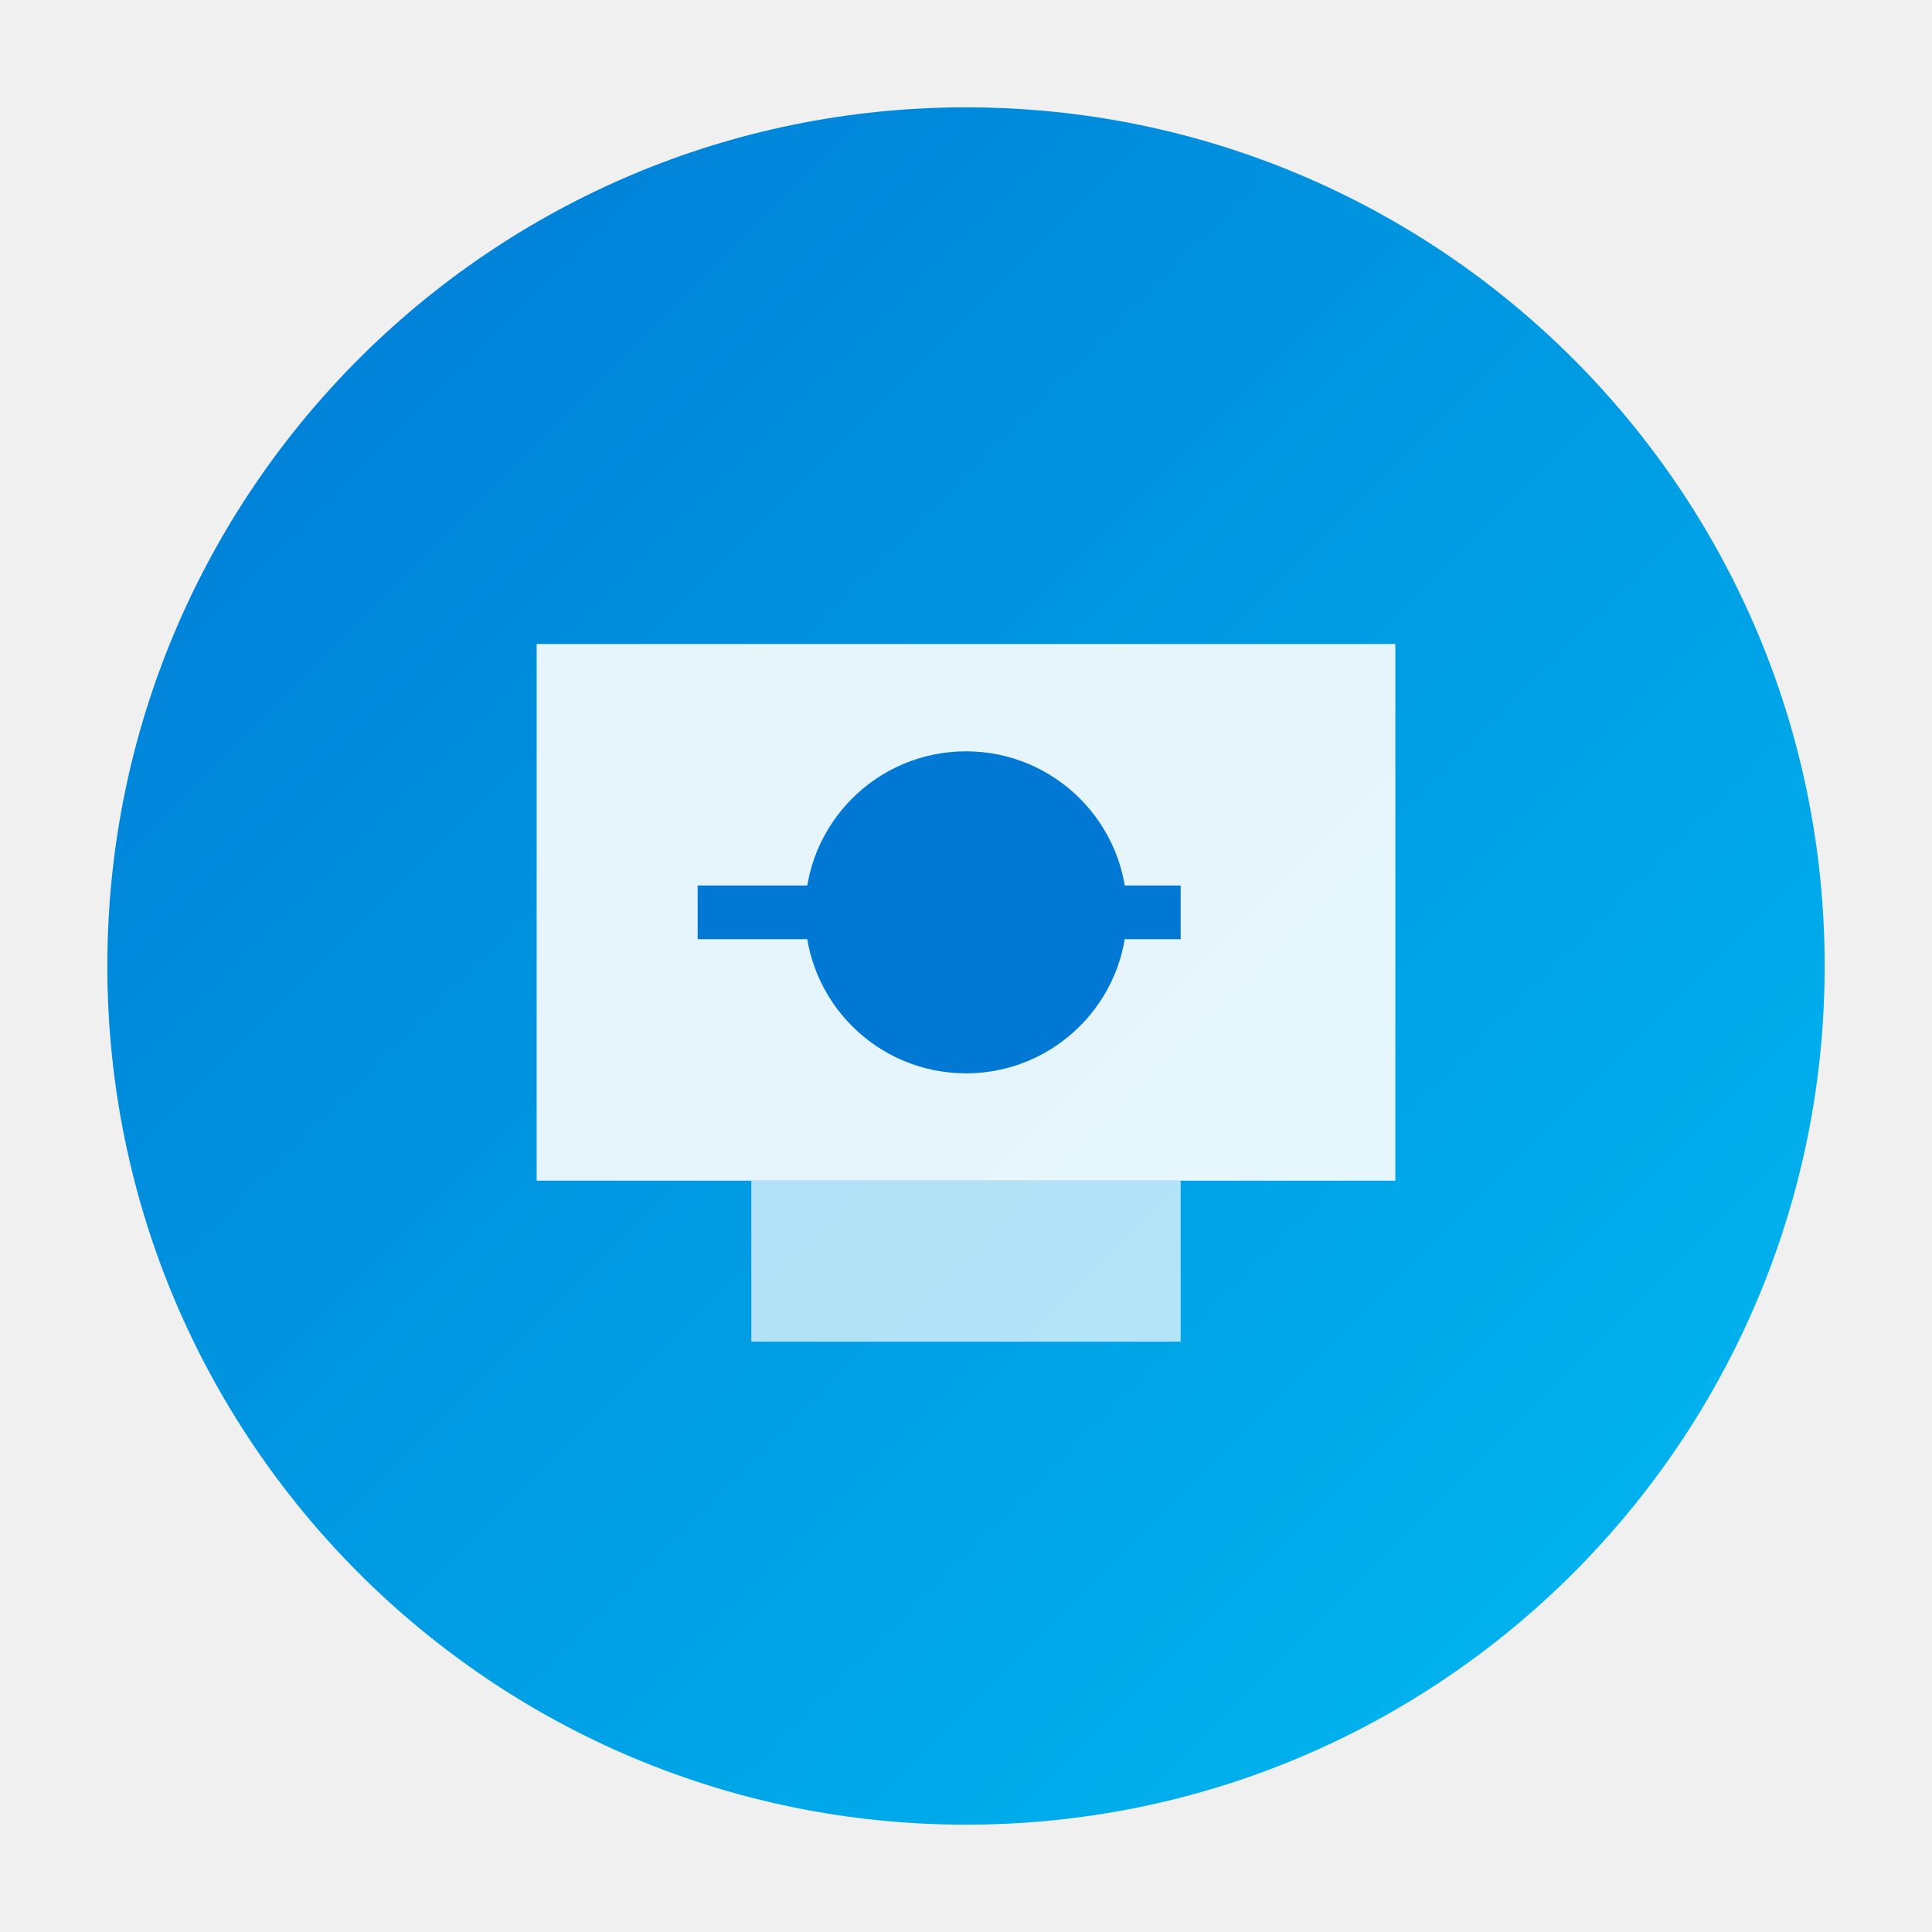
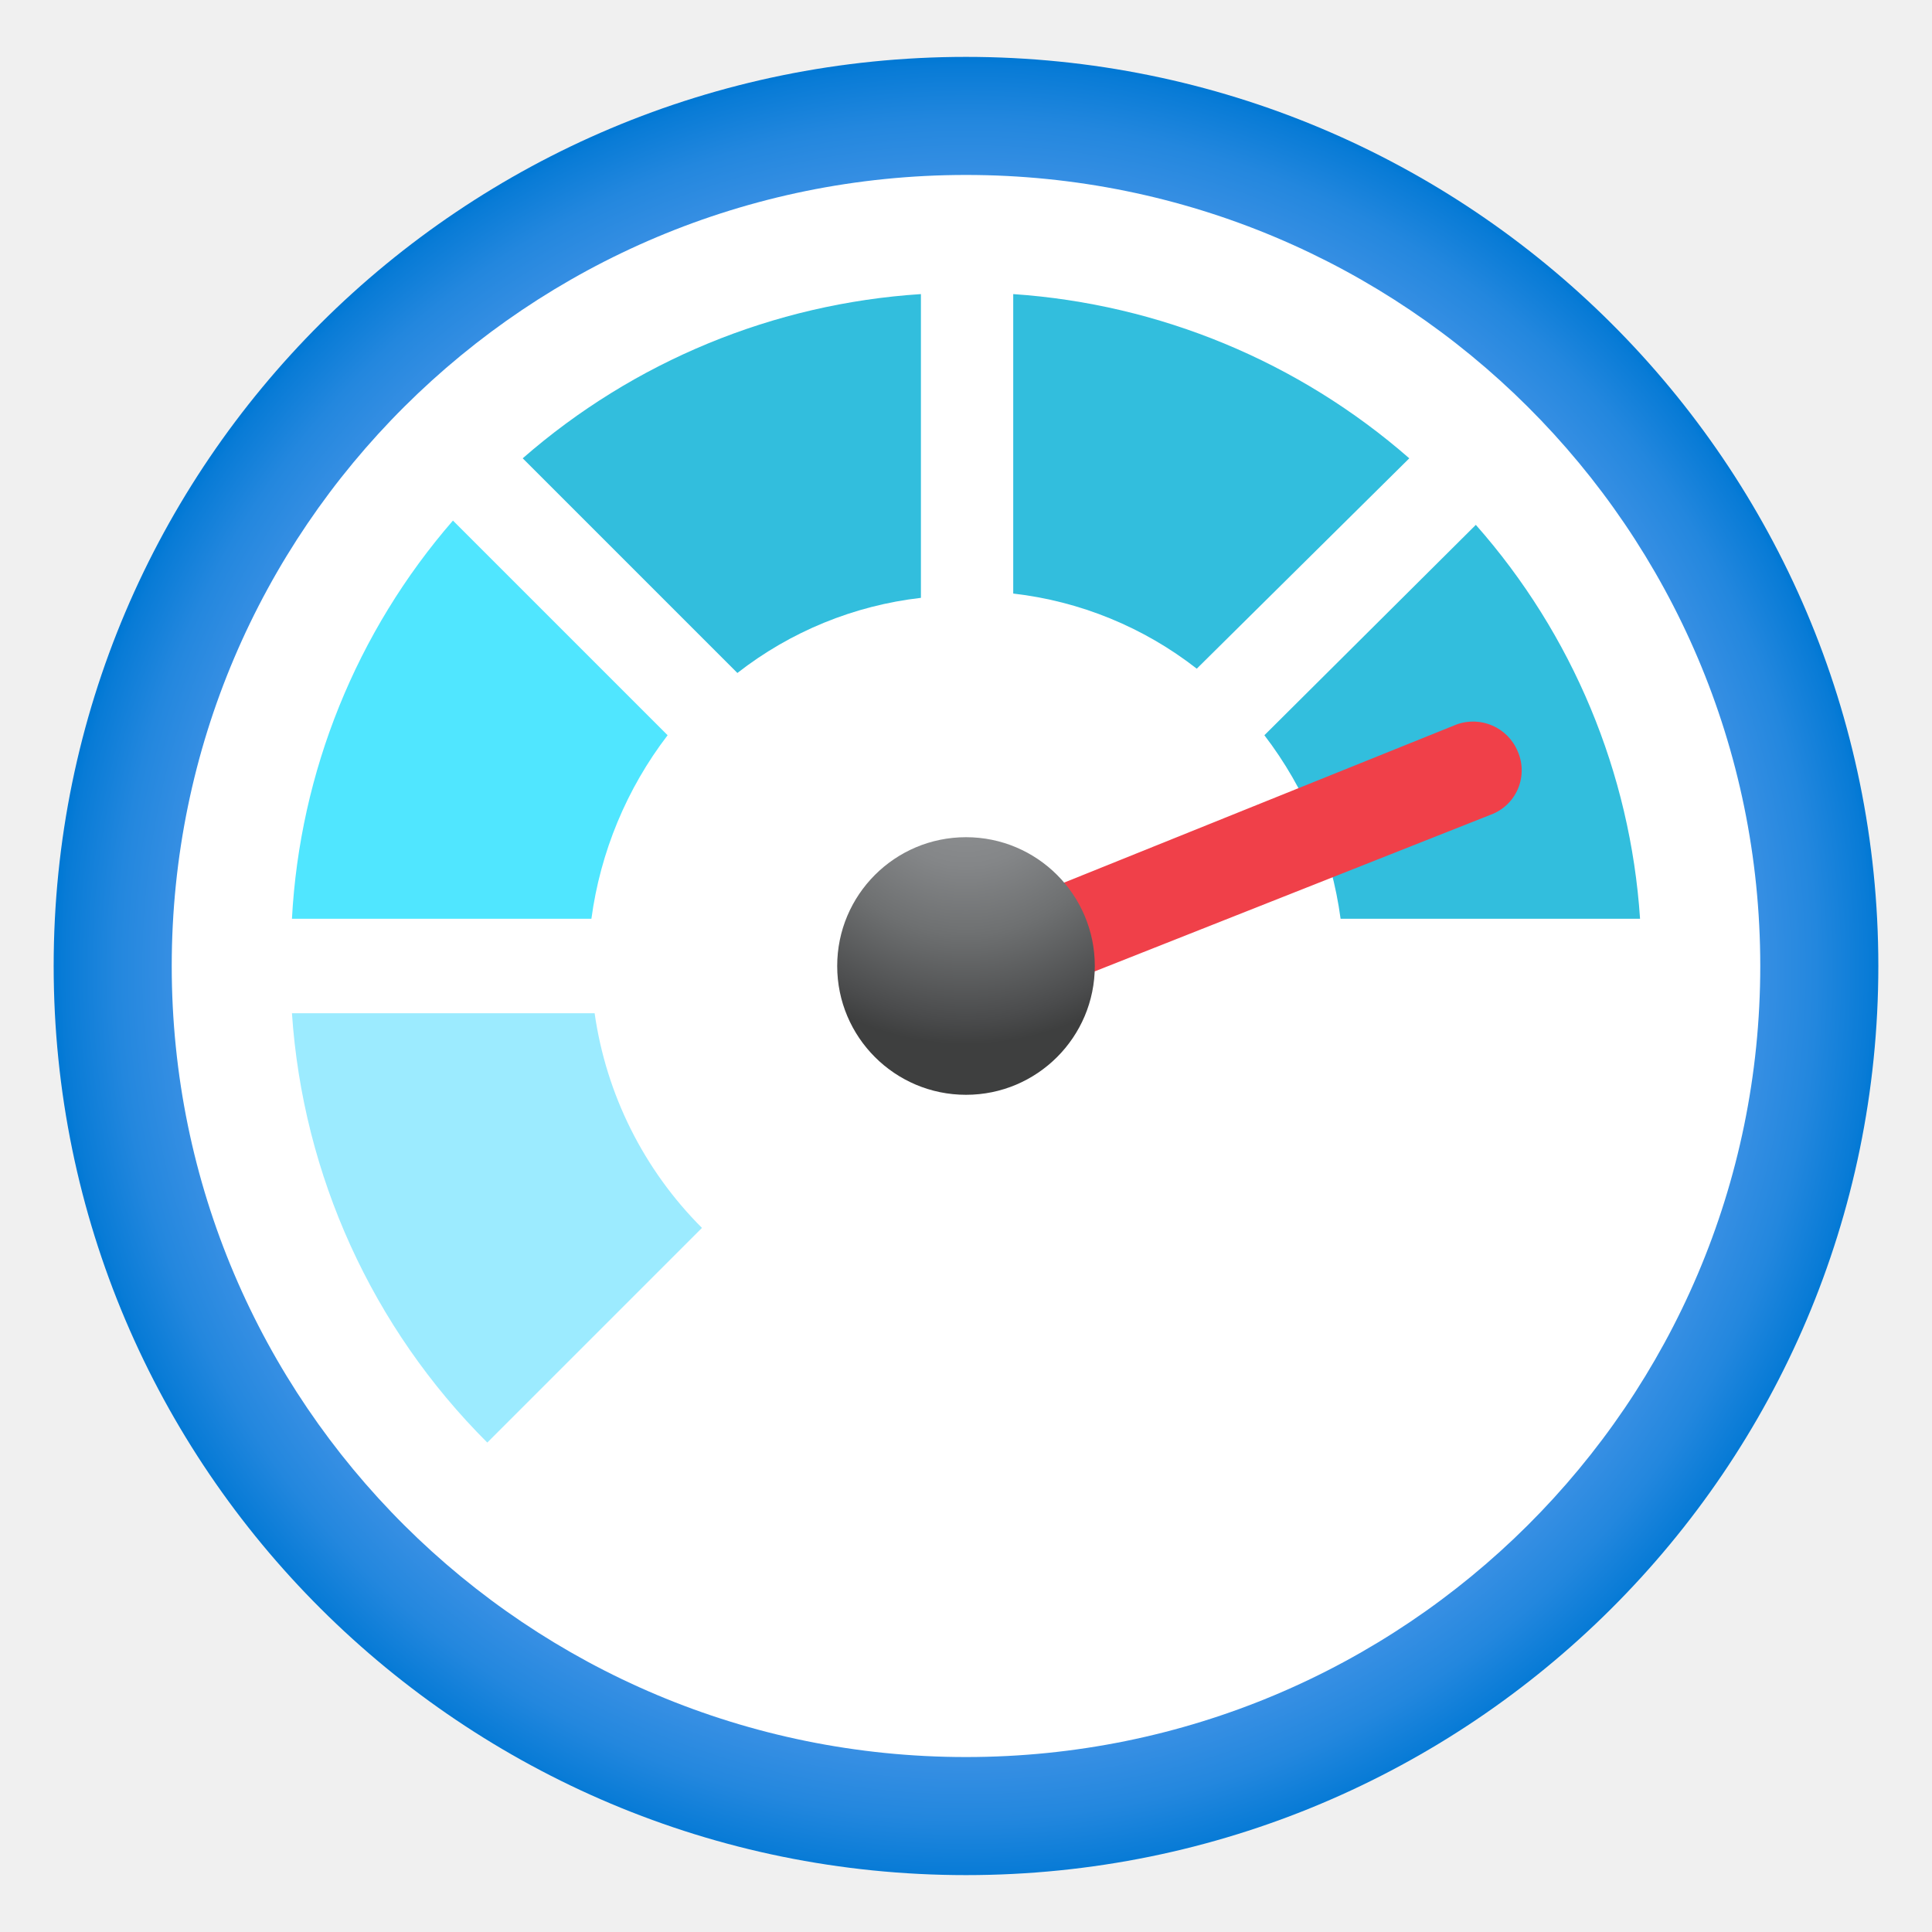
- <svg xmlns="http://www.w3.org/2000/svg" viewBox="0 0 18 18">
+ <svg xmlns="http://www.w3.org/2000/svg" id="e4e764cd-2e73-472f-b88a-bf8bfc2c2994" viewBox="0 0 18 18">
  <defs>
-     <linearGradient id="monitor-grad" x1="0%" y1="0%" x2="100%" y2="100%">
-       <stop offset="0%" style="stop-color:#0078D4" />
-       <stop offset="100%" style="stop-color:#00BCF2" />
-     </linearGradient>
+     <radialGradient id="ac8b32da-30ca-4b92-8d0f-8d2d5ef278a0" cx="5.72" cy="7.45" r="8.42" gradientTransform="translate(3.23 1.51) scale(1.01 1.01)" gradientUnits="userSpaceOnUse">
+       <stop offset="0.18" stop-color="#5ea0ef" />
+       <stop offset="0.56" stop-color="#5c9fee" />
+       <stop offset="0.69" stop-color="#559ced" />
+       <stop offset="0.78" stop-color="#4a97e9" />
+       <stop offset="0.86" stop-color="#3990e4" />
+       <stop offset="0.93" stop-color="#2387de" />
+       <stop offset="0.99" stop-color="#087bd6" />
+       <stop offset="1" stop-color="#0078d4" />
+     </radialGradient>
+     <radialGradient id="a9954820-cb38-4943-9842-f0a568d2b015" cx="28.18" cy="202.29" r="2.7" gradientTransform="translate(-17.77 -185.01) scale(0.95)" gradientUnits="userSpaceOnUse">
+       <stop offset="0.19" stop-color="#8c8e90" />
+       <stop offset="0.35" stop-color="#848688" />
+       <stop offset="0.6" stop-color="#6e7071" />
+       <stop offset="0.91" stop-color="#4a4b4c" />
+       <stop offset="1" stop-color="#3e3f3f" />
+     </radialGradient>
  </defs>
-   <circle cx="9" cy="9" r="8" fill="url(#monitor-grad)" />
-   <path d="M5 6h8v5H5z" fill="#fff" opacity="0.9" />
-   <path d="M7 11h4v1.5H7z" fill="#fff" opacity="0.7" />
-   <circle cx="9" cy="8.5" r="1.5" fill="#0078D4" />
-   <path d="M6.5 8.5h1.5M11 8.5h-1.5" stroke="#0078D4" stroke-width="0.5" />
+   <ellipse cx="9" cy="9" rx="8.5" ry="8.47" fill="url(#ac8b32da-30ca-4b92-8d0f-8d2d5ef278a0)" />
+   <ellipse cx="9" cy="9" rx="7.4" ry="7.37" fill="#fff" />
+   <path d="M2.72,9.44a6.24,6.24,0,0,0,1.82,4l2-2a3.53,3.53,0,0,1-1-2Z" fill="#9cebff" />
+   <path d="M13.13,4.27A6.25,6.25,0,0,0,9.44,2.74V5.53a3.41,3.41,0,0,1,1.71.7Z" fill="#32bedd" />
+   <path d="M4.87,4.27l2,2a3.41,3.41,0,0,1,1.71-.7V2.74A6.25,6.25,0,0,0,4.87,4.27Z" fill="#32bedd" />
+   <path d="M11.78,6.85a3.6,3.6,0,0,1,.71,1.71h2.79a6.16,6.16,0,0,0-1.53-3.67Z" fill="#32bedd" />
+   <path d="M6.22,6.85l-2-2A6.16,6.16,0,0,0,2.72,8.56H5.51A3.6,3.6,0,0,1,6.22,6.85Z" fill="#50e6ff" />
+   <path d="M14.14,7a.45.45,0,0,0-.57-.25L9.45,8.41l.32.81,4.12-1.63A.44.44,0,0,0,14.14,7Z" fill="#f04049" />
+   <ellipse cx="9" cy="9" rx="1.2" ry="1.2" fill="url(#a9954820-cb38-4943-9842-f0a568d2b015)" />
</svg>
